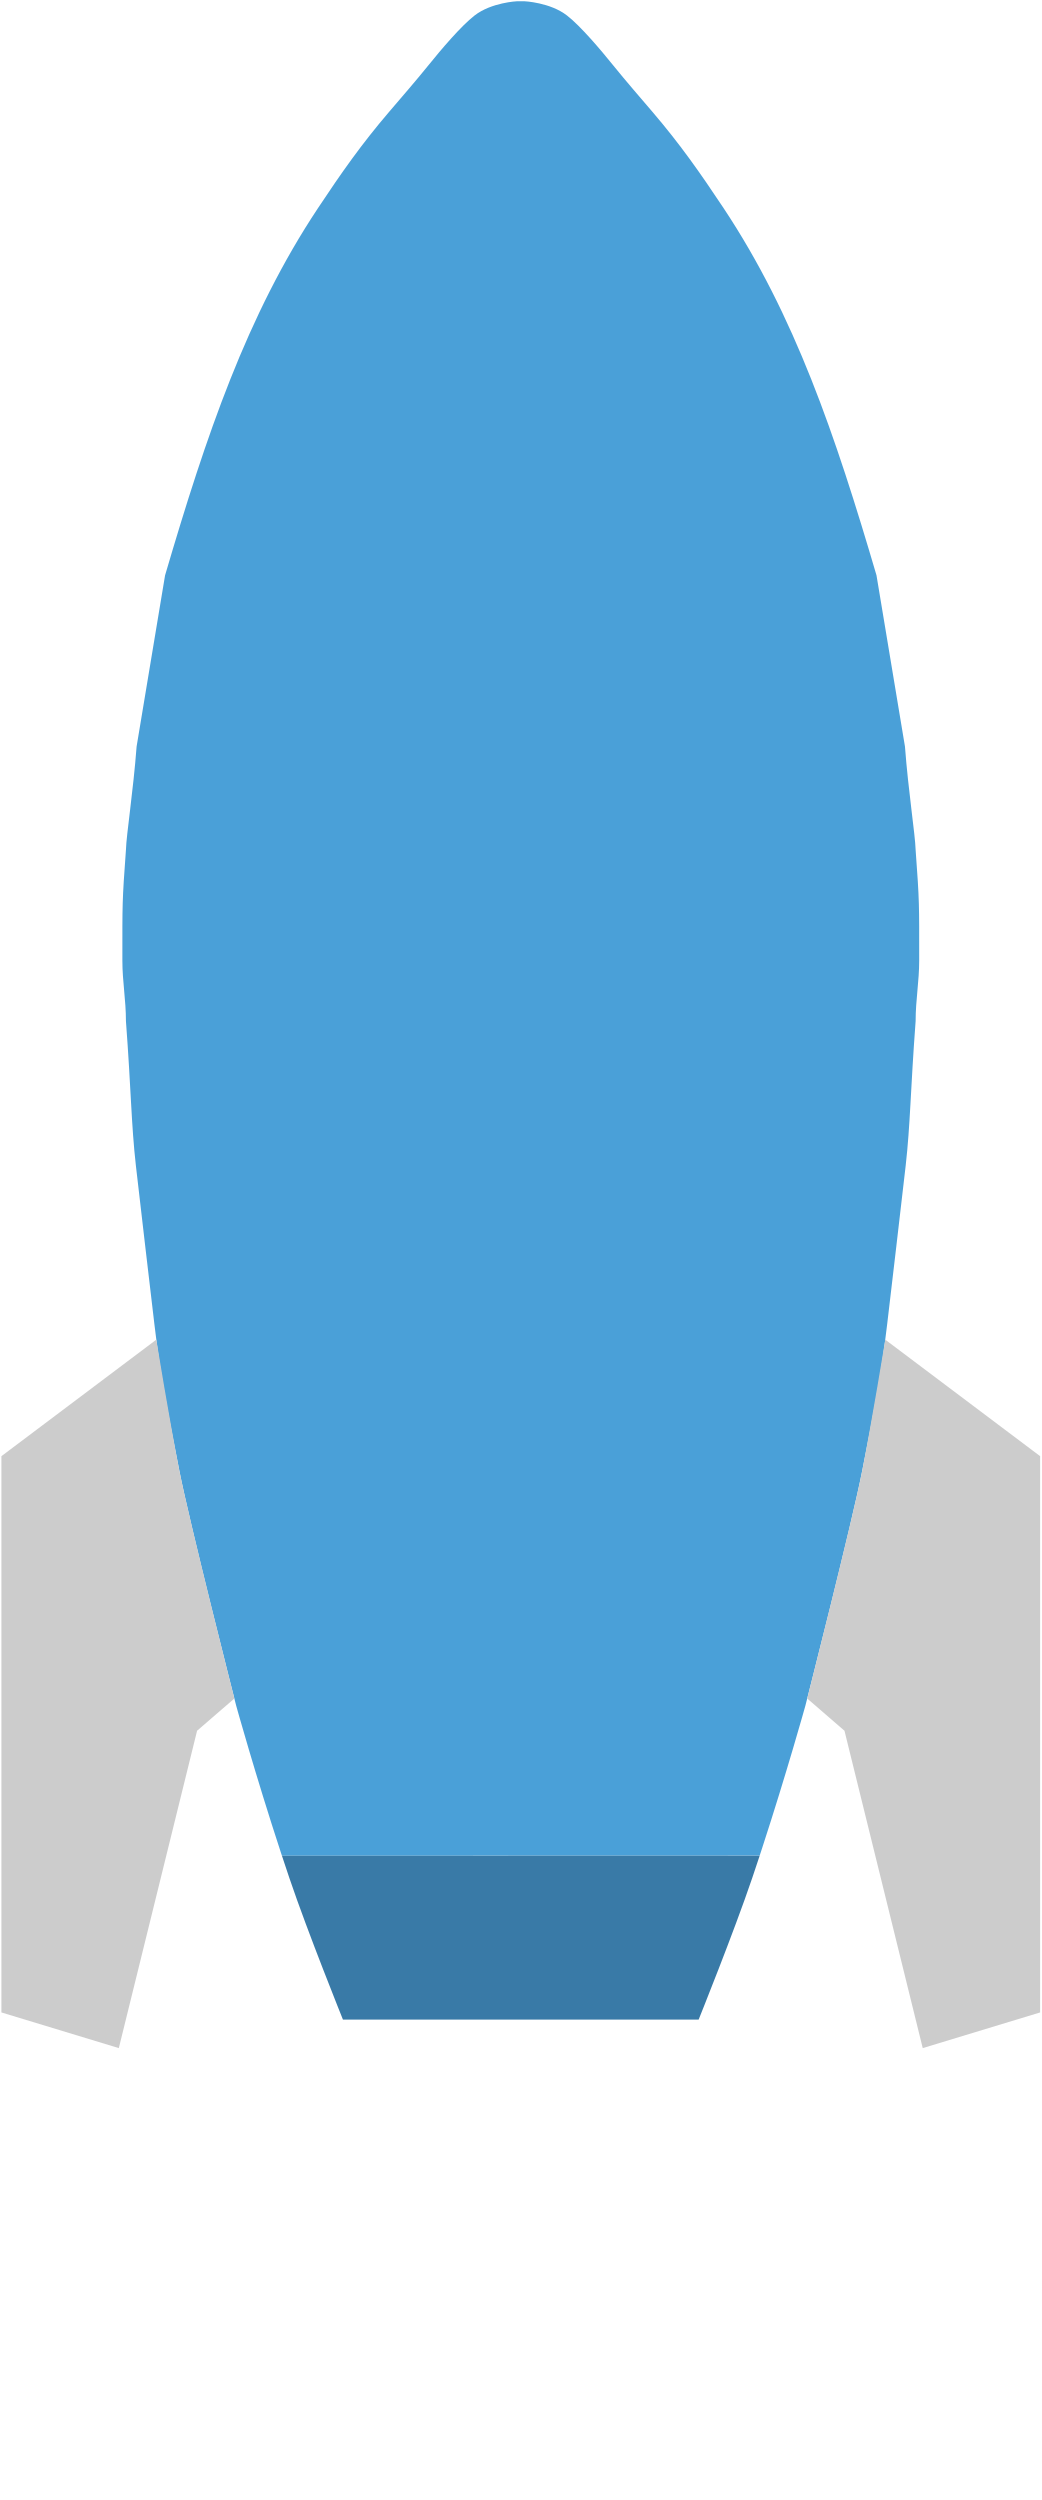
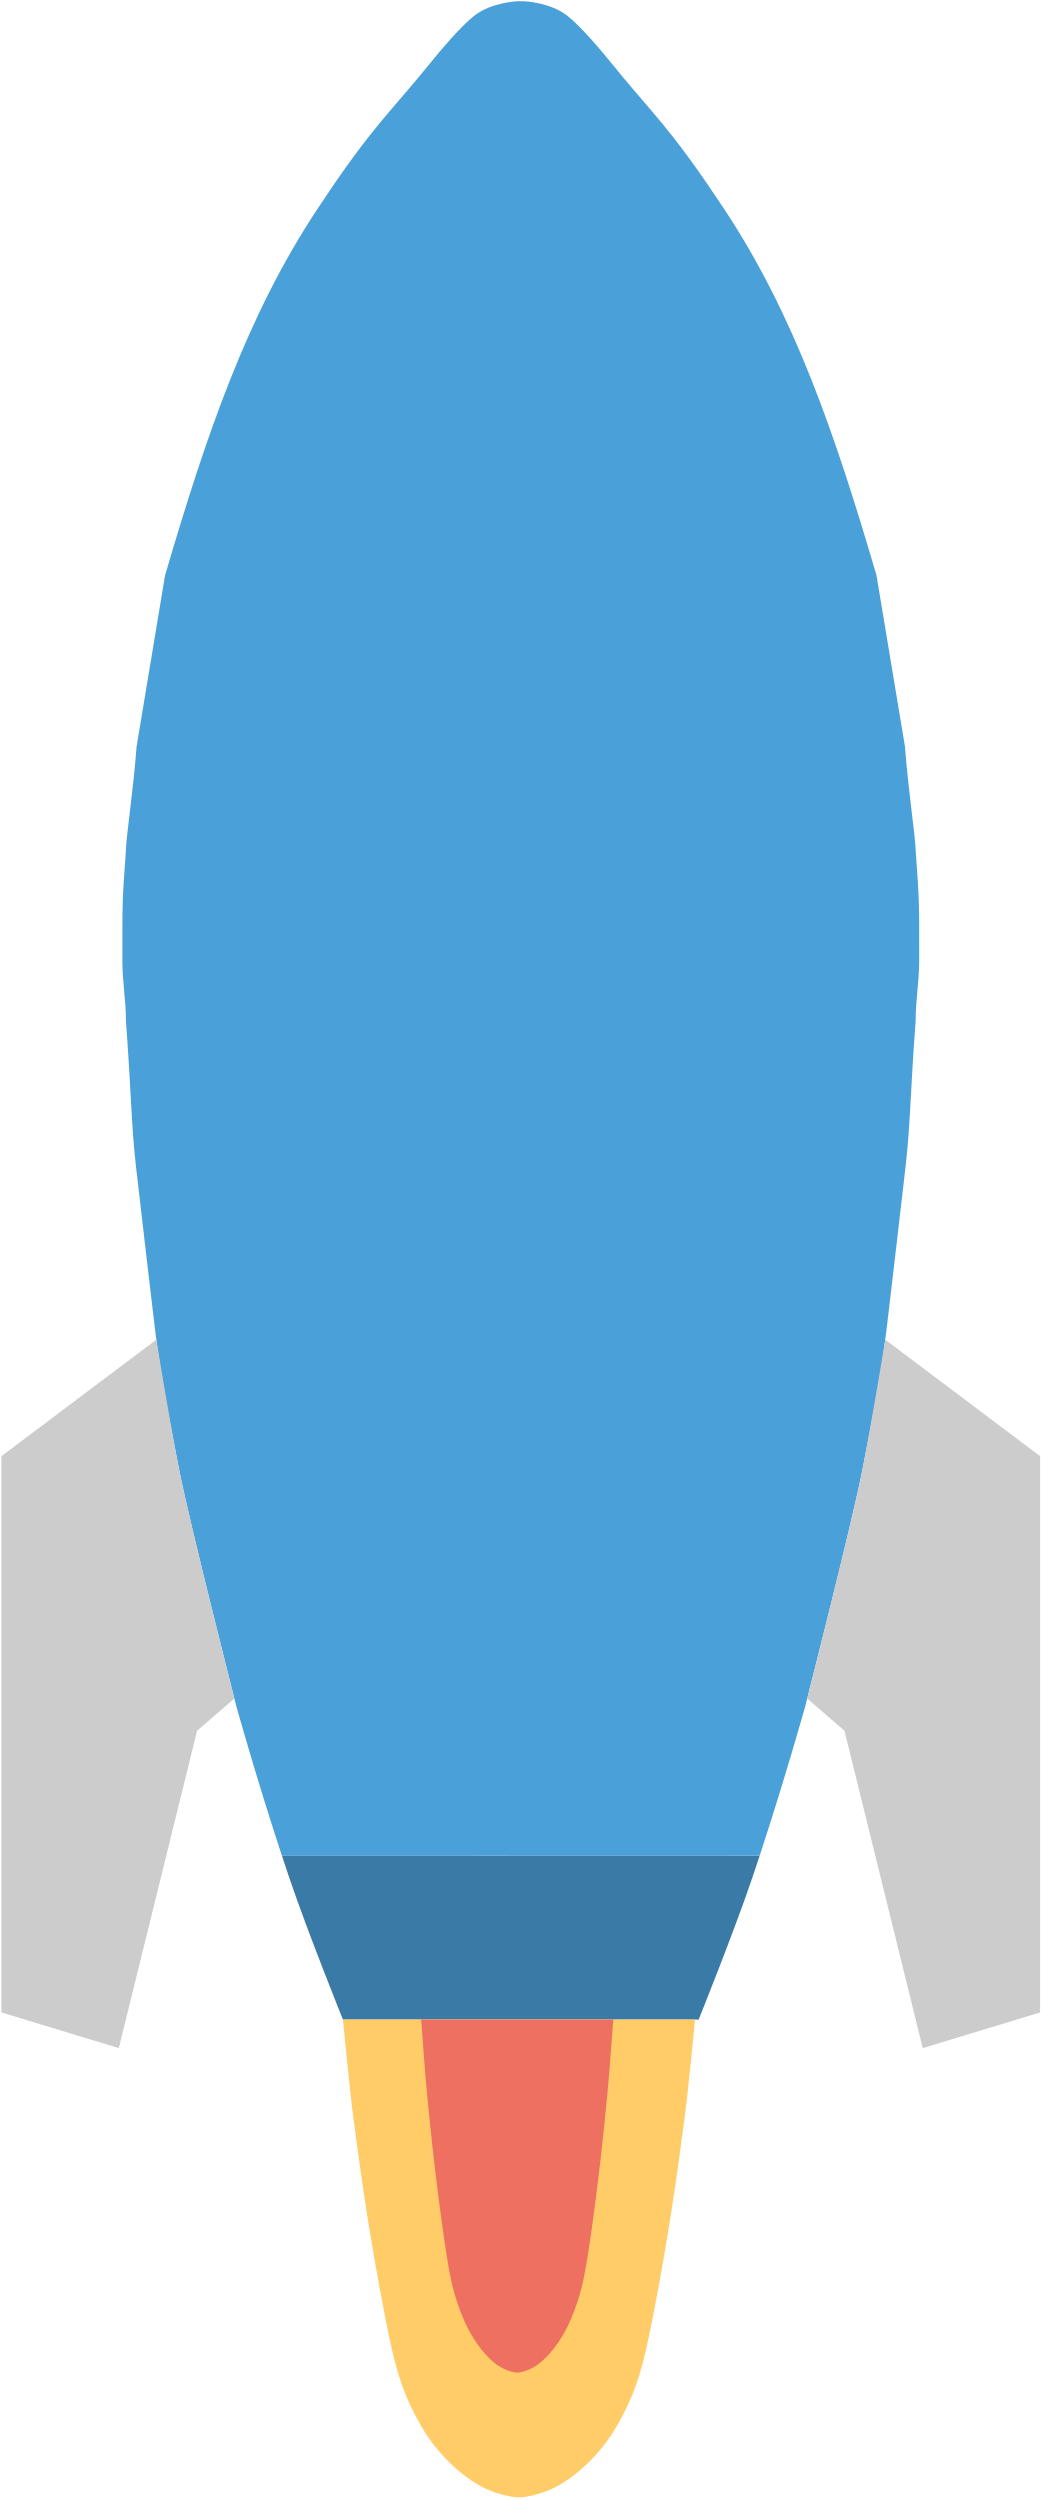
<svg xmlns="http://www.w3.org/2000/svg" version="1.1" id="Layer_1" x="0px" y="0px" width="50px" height="120px" viewBox="0 0 50 120" enable-background="new 0 0 50 120" xml:space="preserve">
  <path fill-rule="evenodd" clip-rule="evenodd" fill="#4AA0D8" d="M13.533,89.076c0,0-0.037-0.114-0.056-0.17  c-1.216-3.708-2.139-7.029-2.139-7.029s-2.224-8.695-2.732-11.297c-0.508-2.602-0.919-4.634-1.195-7.018  c-0.276-2.382-0.597-5.027-0.888-7.607c-0.224-1.988-0.226-3.581-0.478-6.942c0-1.027-0.171-1.883-0.171-2.91  c0-2.754-0.014-2.781,0.171-5.306c0.021-0.744,0.351-2.821,0.512-4.964c0.459-2.788,0.911-5.477,1.366-8.216  c1.98-6.738,3.927-12.487,7.342-17.63c1.144-1.724,2.087-3.067,3.415-4.621c0.504-0.59,1.301-1.509,1.878-2.225  c0.615-0.763,1.569-1.89,2.22-2.396c0.812-0.632,2.049-0.685,2.049-0.685h0.341c0,0,1.237,0.053,2.049,0.685  c0.65,0.506,1.605,1.633,2.22,2.396c0.577,0.716,1.374,1.635,1.878,2.225c1.328,1.555,2.27,2.898,3.415,4.621  c3.415,5.143,5.362,10.892,7.342,17.63c0.455,2.738,0.907,5.427,1.366,8.216c0.161,2.143,0.491,4.22,0.512,4.964  c0.185,2.525,0.171,2.552,0.171,5.306c0,1.027-0.171,1.883-0.171,2.91c-0.251,3.361-0.253,4.954-0.478,6.942  c-0.291,2.579-0.612,5.224-0.888,7.607c-0.276,2.384-0.687,4.416-1.195,7.018c-0.508,2.602-2.732,11.297-2.732,11.297  s-0.894,3.215-2.08,6.849c-0.037,0.114-0.113,0.344-0.113,0.344L13.533,89.076z" />
  <path fill-rule="evenodd" clip-rule="evenodd" fill="#397AA7" d="M13.533,89.076c0,0,0.236,0.712,0.357,1.07  c0.885,2.614,2.571,6.794,2.571,6.794h17.074c0,0,1.685-4.18,2.571-6.794c0.122-0.36,0.359-1.075,0.359-1.075L13.533,89.076z" />
  <path fill-rule="evenodd" clip-rule="evenodd" fill="#CCCCCC" d="M42.493,64.304c0,0-0.649,3.948-1.104,6.277  c-0.447,2.29-2.643,10.948-2.643,10.948l1.789,1.547l3.756,15.233l5.635-1.712V69.896L42.493,64.304z" />
+   <path fill-rule="evenodd" clip-rule="evenodd" fill="#FFCC67" d="M16.46,96.939c0,0,0.349,3.61,0.512,4.792  c0.075,0.544,0.358,2.752,0.683,4.792c0.382,2.397,0.82,4.688,1.024,5.648c0.379,1.778,0.703,2.832,1.537,4.279  c0.833,1.447,2.03,2.449,2.903,2.91c0.872,0.46,1.707,0.513,1.707,0.513h0.171c0,0,0.835-0.053,1.707-0.513  c0.872-0.46,2.069-1.462,2.903-2.91c0.833-1.447,1.158-2.501,1.537-4.279c0.205-0.96,0.643-3.251,1.024-5.648  c0.325-2.04,0.608-4.249,0.683-4.792c0.163-1.183,0.512-4.792,0.512-4.792H16.46z" />
  <path fill-rule="evenodd" clip-rule="evenodd" fill="#CCCCCC" d="M7.502,64.304c0,0,0.649,3.948,1.104,6.277  c0.447,2.29,2.643,10.948,2.643,10.948L9.46,83.075L5.703,98.309l-5.635-1.712V69.896L7.502,64.304z" />
+   <path fill-rule="evenodd" clip-rule="evenodd" fill="#ED7061" d="M20.217,96.939c0,0,0.19,2.667,0.279,3.541  c0.041,0.402,0.195,2.034,0.373,3.541c0.208,1.771,0.447,3.464,0.559,4.173c0.207,1.313,0.384,2.092,0.838,3.161  c0.455,1.069,1.107,1.81,1.583,2.15c0.476,0.34,0.931,0.379,0.931,0.379h0.093c0,0,0.455-0.039,0.931-0.379  c0.476-0.34,1.129-1.08,1.583-2.15c0.455-1.069,0.631-1.848,0.838-3.161c0.112-0.709,0.351-2.402,0.559-4.173  c0.177-1.507,0.332-3.139,0.373-3.541c0.089-0.874,0.279-3.541,0.279-3.541H20.217z" />
</svg>
